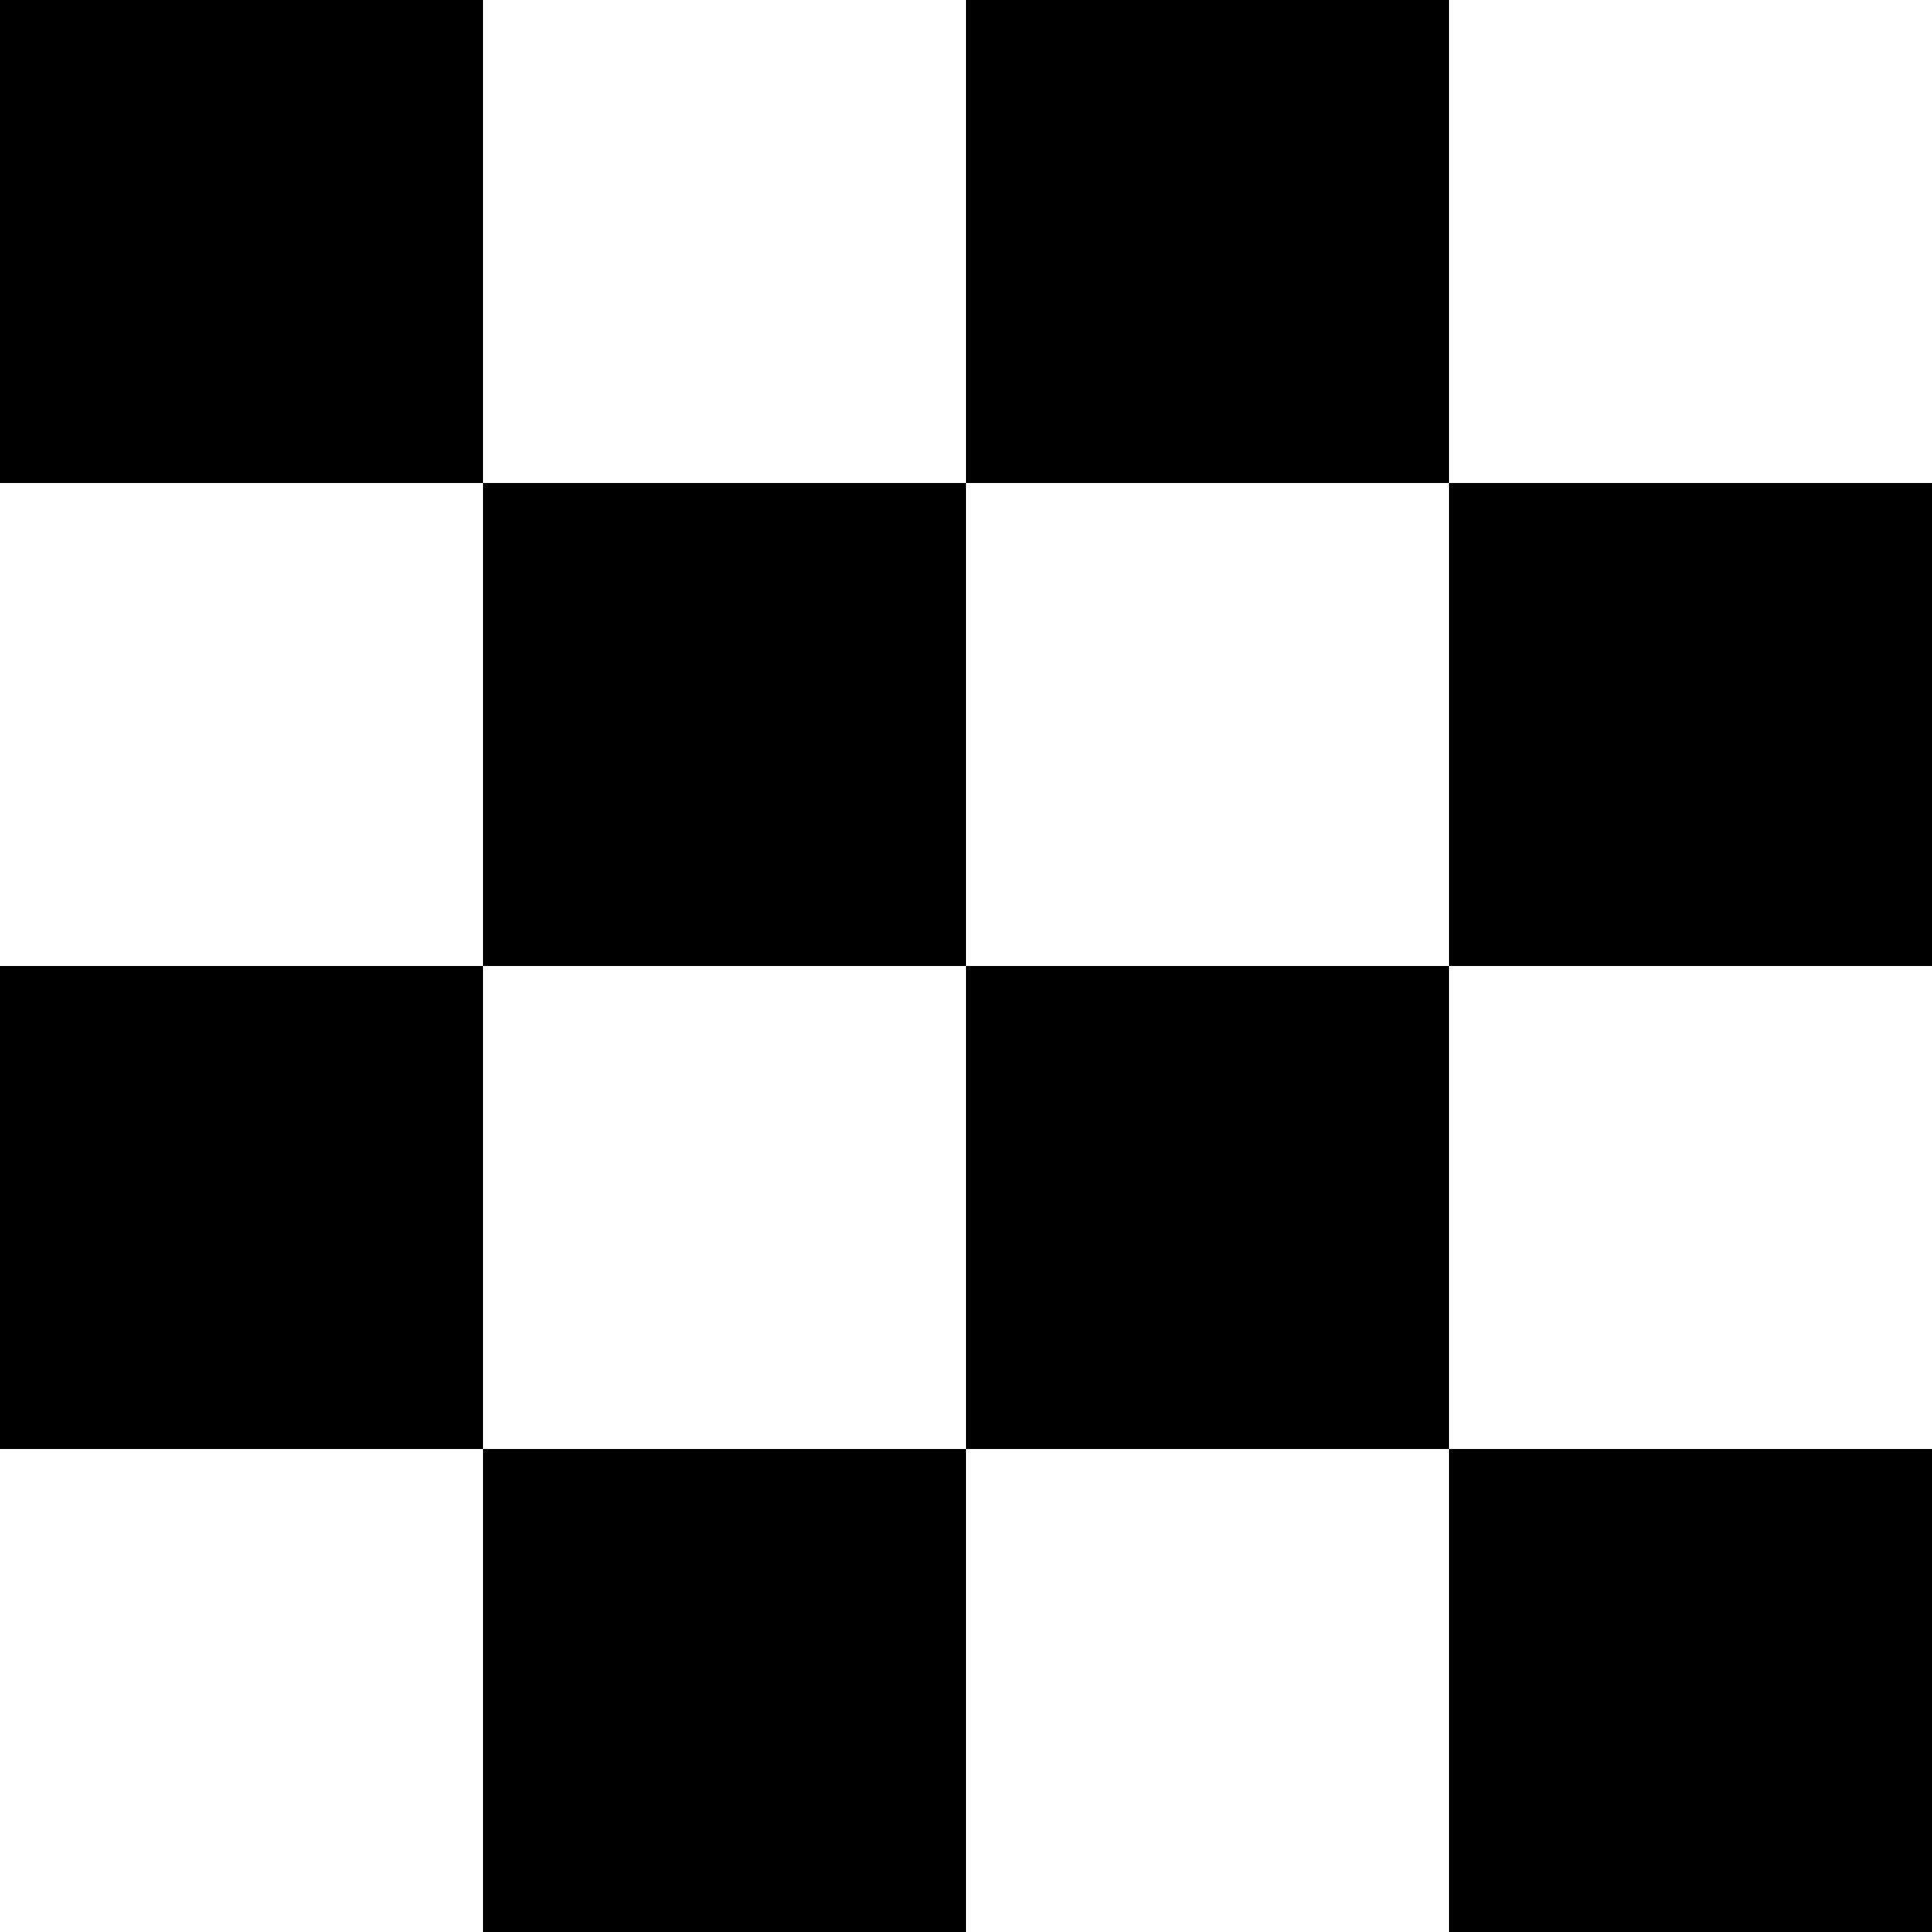
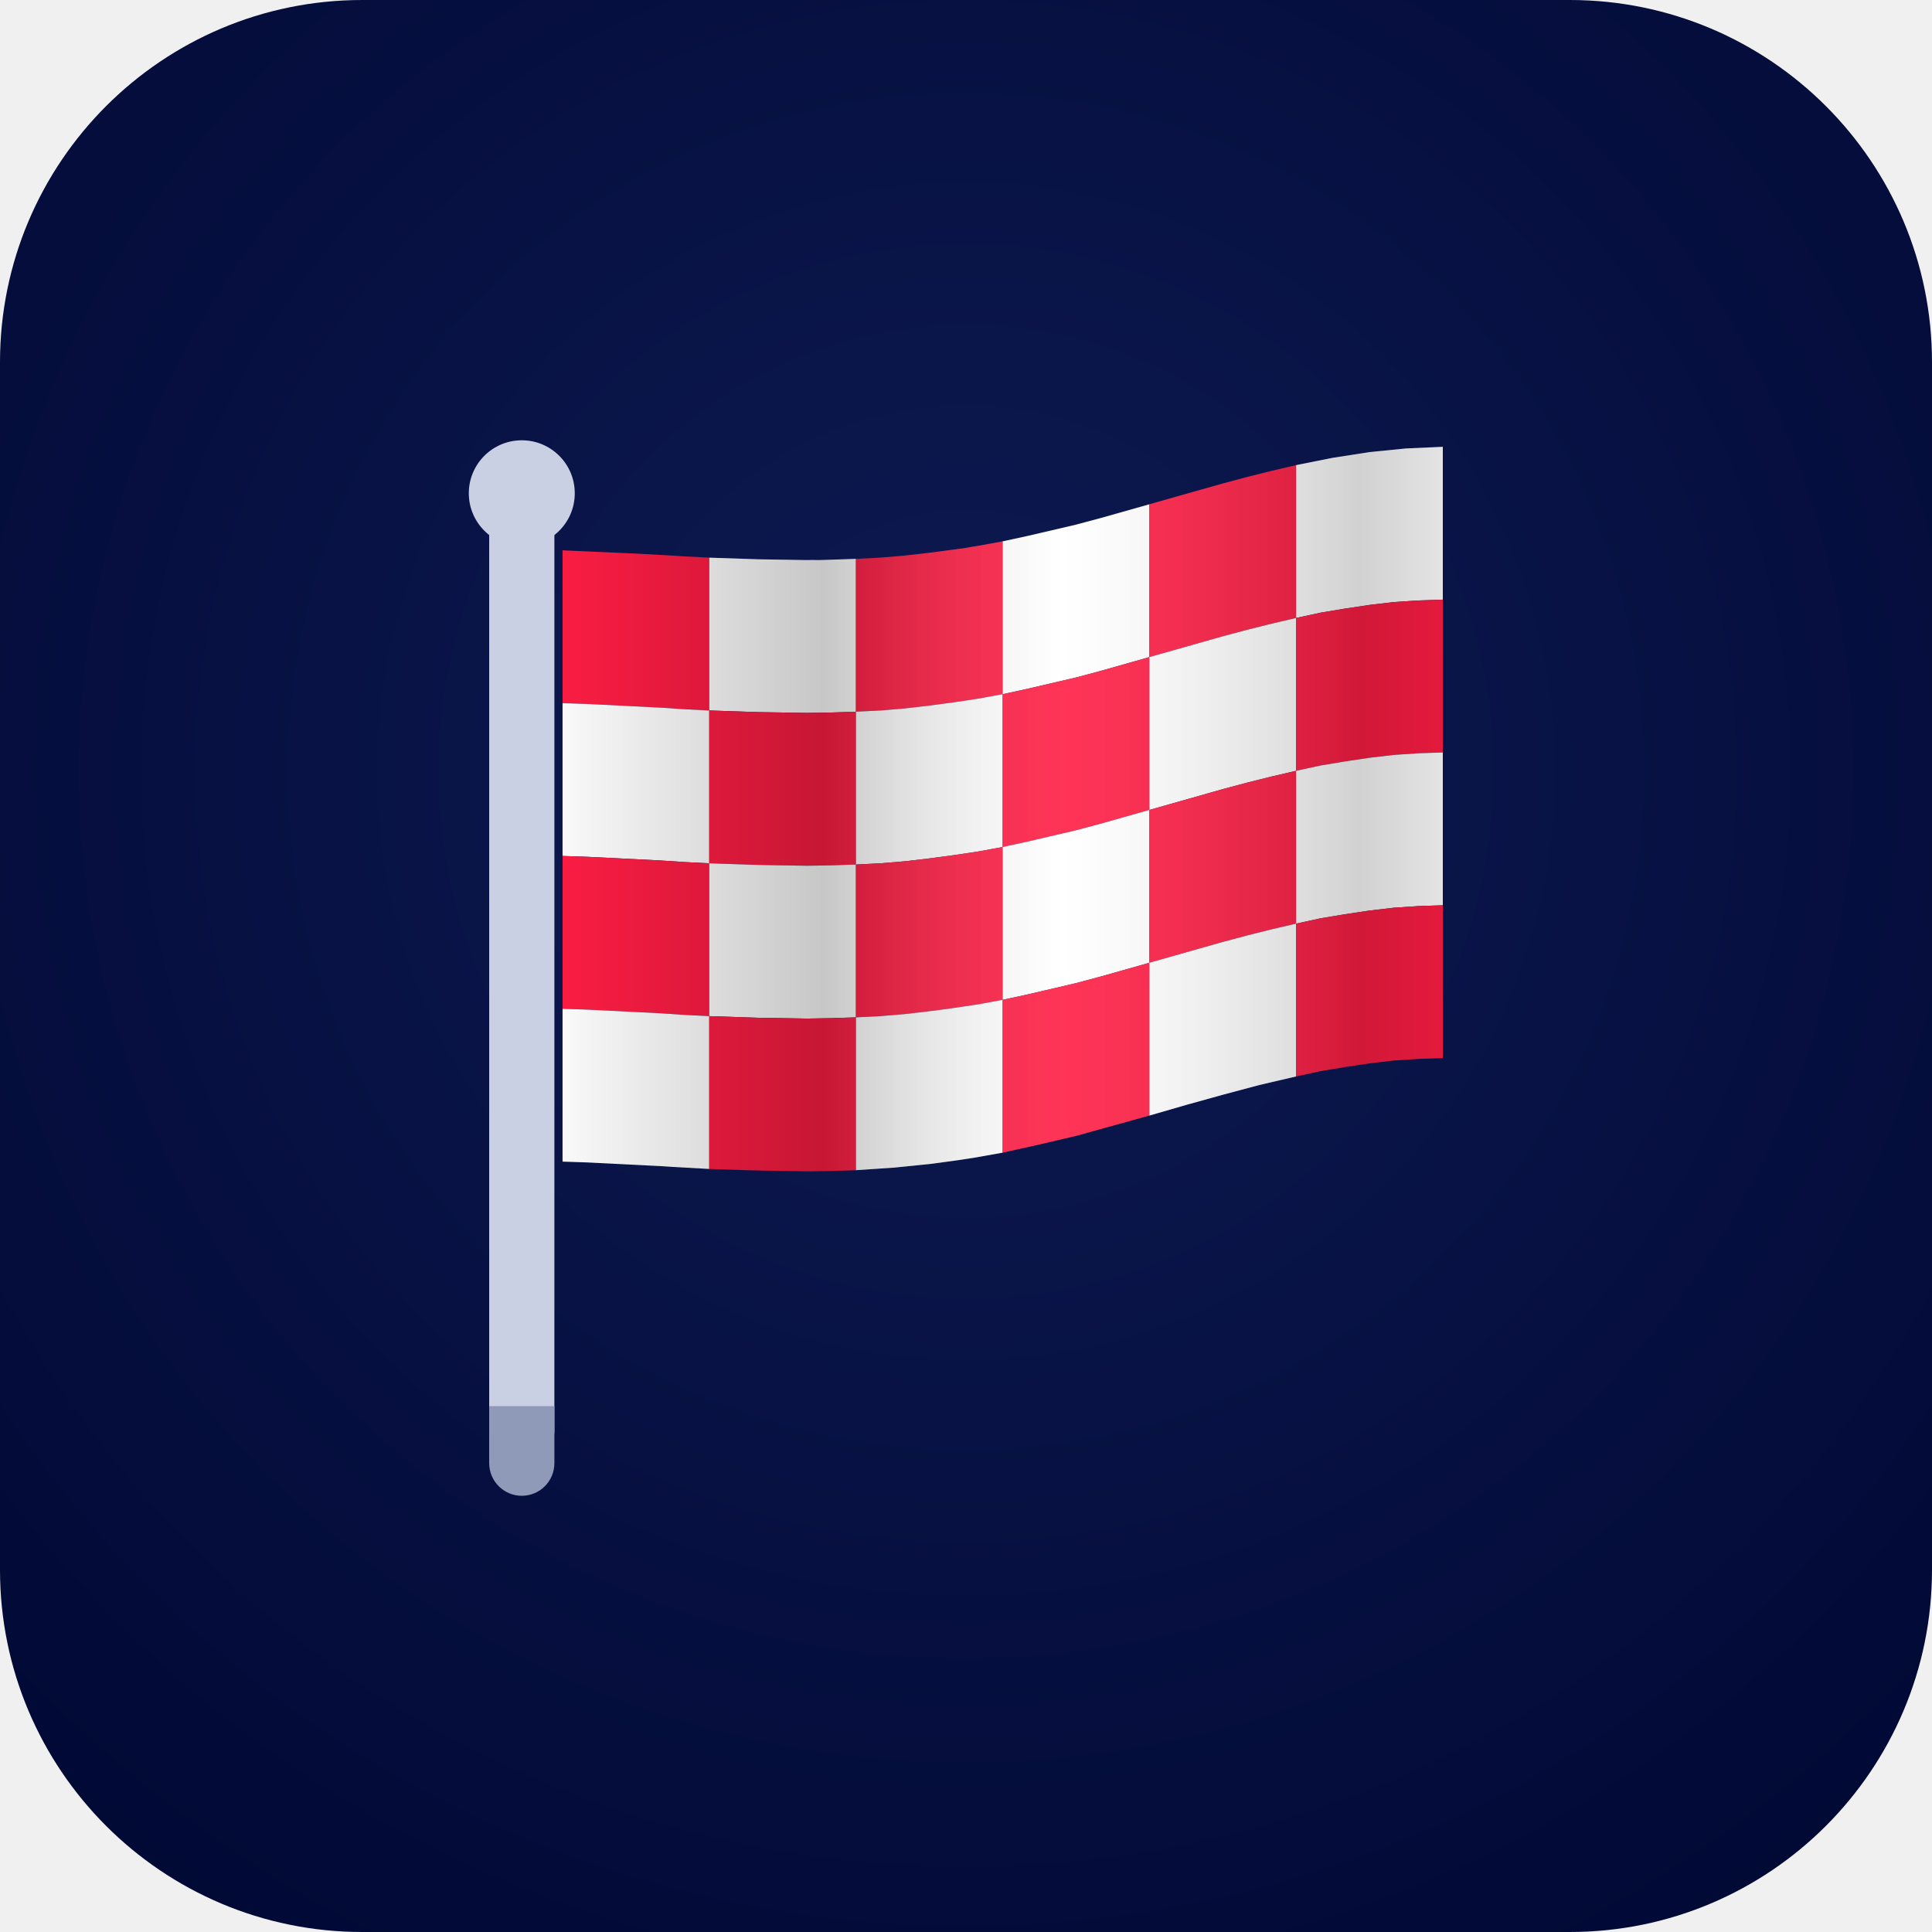
- <svg xmlns="http://www.w3.org/2000/svg" viewBox="0 0 32 32">
-   <rect width="32" height="32" fill="#fff" />
-   <rect x="0" y="0" width="8" height="8" fill="#000" />
-   <rect x="16" y="0" width="8" height="8" fill="#000" />
-   <rect x="8" y="8" width="8" height="8" fill="#000" />
-   <rect x="24" y="8" width="8" height="8" fill="#000" />
-   <rect x="0" y="16" width="8" height="8" fill="#000" />
-   <rect x="16" y="16" width="8" height="8" fill="#000" />
-   <rect x="8" y="24" width="8" height="8" fill="#000" />
-   <rect x="24" y="24" width="8" height="8" fill="#000" />
+ <svg xmlns="http://www.w3.org/2000/svg" viewBox="0 0 512 512" width="32" height="32">
+   <defs>
+     <radialGradient id="bg" cx="50%" cy="40%" r="75%">
+       <stop offset="0" stop-color="#0E1A52" />
+       <stop offset="1" stop-color="#000833" />
+     </radialGradient>
+     <linearGradient id="shade" x1="0" x2="1" y1="0" y2="0">
+       <stop offset="0" stop-color="#000" stop-opacity="0" />
+       <stop offset="0.3" stop-color="#000" stop-opacity="0.22" />
+       <stop offset="0.55" stop-color="#fff" stop-opacity="0.10" />
+       <stop offset="0.85" stop-color="#000" stop-opacity="0.18" />
+       <stop offset="1" stop-color="#000" stop-opacity="0.05" />
+     </linearGradient>
+     <clipPath id="fc">
+       <path d="M168.0,150.0 L177.0,150.4 L186.0,150.8 L195.0,151.3 L204.0,151.8 L213.0,152.1 L222.0,152.3 L231.0,152.4 L240.0,152.1 L249.0,151.5 L258.0,150.6 L267.0,149.4 L276.0,147.8 L285.0,145.8 L294.0,143.7 L303.0,141.2 L312.0,138.7 L321.0,136.1 L330.0,133.6 L339.0,131.2 L348.0,129.1 L357.0,127.3 L366.0,125.9 L375.0,125.0 L384.0,124.6 L384.0,124.6 L384.0,130.8 L384.0,137.1 L384.0,143.3 L384.0,149.6 L384.0,155.8 L384.0,162.1 L384.0,168.3 L384.0,174.6 L384.0,180.8 L384.0,187.1 L384.0,193.3 L384.0,199.6 L384.0,205.8 L384.0,212.1 L384.0,218.3 L384.0,224.6 L384.0,230.8 L384.0,237.1 L384.0,243.3 L384.0,249.6 L384.0,255.8 L384.0,262.1 L384.0,268.3 L384.0,274.6 L384.0,274.6 L375.0,275.0 L366.0,275.9 L357.0,277.3 L348.0,279.1 L339.0,281.2 L330.0,283.6 L321.0,286.1 L312.0,288.7 L303.0,291.2 L294.0,293.7 L285.0,295.8 L276.0,297.8 L267.0,299.4 L258.0,300.6 L249.0,301.5 L240.0,302.1 L231.0,302.4 L222.0,302.3 L213.0,302.1 L204.0,301.8 L195.0,301.3 L186.0,300.8 L177.0,300.4 L168.0,300.0Z" />
+     </clipPath>
+   </defs>
+   <rect width="512" height="512" rx="96" fill="url(#bg)" />
+   <g transform="translate(256 256) scale(1.08) translate(-267 -252)">
+     <rect x="150" y="138" width="16" height="236" rx="8" fill="#C9D0E4" />
+     <circle cx="158" cy="136" r="13" fill="#C9D0E4" />
+     <g clip-path="url(#fc)">
+       <path d="M168.0,150.0 L174.0,150.2 L180.0,150.5 L186.0,150.8 L192.0,151.1 L198.0,151.5 L204.0,151.8 L204.0,189.3 L198.0,189.0 L192.0,188.6 L186.0,188.3 L180.0,188.0 L174.0,187.7 L168.0,187.5Z" fill="#FF1D44" />
+       <path d="M204.0,151.8 L210.0,152.0 L216.0,152.2 L222.0,152.3 L228.0,152.4 L234.0,152.3 L240.0,152.1 L240.0,189.6 L234.0,189.8 L228.0,189.9 L222.0,189.8 L216.0,189.7 L210.0,189.5 L204.0,189.3Z" fill="#FFFFFF" />
+       <path d="M240.0,152.1 L246.0,151.8 L252.0,151.3 L258.0,150.6 L264.0,149.8 L270.0,148.9 L276.0,147.8 L276.0,185.3 L270.0,186.4 L264.0,187.3 L258.0,188.1 L252.0,188.8 L246.0,189.3 L240.0,189.6Z" fill="#FF1D44" />
+       <path d="M276.0,147.8 L282.0,146.5 L288.0,145.1 L294.0,143.7 L300.0,142.1 L306.0,140.4 L312.0,138.7 L312.0,176.2 L306.0,177.9 L300.0,179.6 L294.0,181.2 L288.0,182.6 L282.0,184.0 L276.0,185.3Z" fill="#FFFFFF" />
+       <path d="M312.0,138.7 L318.0,137.0 L324.0,135.3 L330.0,133.6 L336.0,132.0 L342.0,130.5 L348.0,129.1 L348.0,166.6 L342.0,168.0 L336.0,169.5 L330.0,171.1 L324.0,172.8 L318.0,174.5 L312.0,176.2Z" fill="#FF1D44" />
+       <path d="M348.0,129.1 L354.0,127.8 L360.0,126.8 L366.0,125.9 L372.0,125.2 L378.0,124.8 L384.0,124.6 L384.0,162.1 L378.0,162.3 L372.0,162.7 L366.0,163.4 L360.0,164.3 L354.0,165.3 L348.0,166.6Z" fill="#FFFFFF" />
+       <path d="M168.0,187.5 L174.0,187.7 L180.0,188.0 L186.0,188.3 L192.0,188.6 L198.0,189.0 L204.0,189.3 L204.0,226.8 L198.0,226.5 L192.0,226.1 L186.0,225.8 L180.0,225.5 L174.0,225.2 L168.0,225.0Z" fill="#FFFFFF" />
+       <path d="M204.0,189.3 L210.0,189.5 L216.0,189.7 L222.0,189.8 L228.0,189.9 L234.0,189.8 L240.0,189.6 L240.0,227.1 L234.0,227.3 L228.0,227.4 L222.0,227.3 L216.0,227.2 L210.0,227.0 L204.0,226.8Z" fill="#FF1D44" />
+       <path d="M240.0,189.6 L246.0,189.3 L252.0,188.8 L258.0,188.1 L264.0,187.3 L270.0,186.4 L276.0,185.3 L276.0,222.8 L270.0,223.9 L264.0,224.8 L258.0,225.6 L252.0,226.3 L246.0,226.8 L240.0,227.1Z" fill="#FFFFFF" />
+       <path d="M276.0,185.3 L282.0,184.0 L288.0,182.6 L294.0,181.2 L300.0,179.6 L306.0,177.9 L312.0,176.2 L312.0,213.7 L306.0,215.4 L300.0,217.1 L294.0,218.7 L288.0,220.1 L282.0,221.5 L276.0,222.8Z" fill="#FF1D44" />
+       <path d="M312.0,176.2 L318.0,174.5 L324.0,172.8 L330.0,171.1 L336.0,169.5 L342.0,168.0 L348.0,166.6 L348.0,204.1 L342.0,205.5 L336.0,207.0 L330.0,208.6 L324.0,210.3 L318.0,212.0 L312.0,213.7Z" fill="#FFFFFF" />
+       <path d="M348.0,166.6 L354.0,165.3 L360.0,164.3 L366.0,163.4 L372.0,162.7 L378.0,162.3 L384.0,162.1 L384.0,199.6 L378.0,199.8 L372.0,200.2 L366.0,200.9 L360.0,201.8 L354.0,202.8 L348.0,204.1Z" fill="#FF1D44" />
+       <path d="M168.0,225.0 L174.0,225.2 L180.0,225.5 L186.0,225.8 L192.0,226.1 L198.0,226.5 L204.0,226.8 L204.0,264.3 L198.0,264.0 L192.0,263.6 L186.0,263.3 L180.0,263.0 L174.0,262.7 L168.0,262.5Z" fill="#FF1D44" />
+       <path d="M204.0,226.8 L210.0,227.0 L216.0,227.2 L222.0,227.3 L228.0,227.4 L234.0,227.3 L240.0,227.1 L240.0,264.6 L234.0,264.8 L228.0,264.9 L222.0,264.8 L216.0,264.7 L210.0,264.5 L204.0,264.3Z" fill="#FFFFFF" />
+       <path d="M240.0,227.1 L246.0,226.8 L252.0,226.3 L258.0,225.6 L264.0,224.8 L270.0,223.9 L276.0,222.8 L276.0,260.3 L270.0,261.4 L264.0,262.3 L258.0,263.1 L252.0,263.8 L246.0,264.3 L240.0,264.6Z" fill="#FF1D44" />
+       <path d="M276.0,222.8 L282.0,221.5 L288.0,220.1 L294.0,218.7 L300.0,217.1 L306.0,215.4 L312.0,213.7 L312.0,251.2 L306.0,252.9 L300.0,254.6 L294.0,256.2 L288.0,257.6 L282.0,259.0 L276.0,260.3Z" fill="#FFFFFF" />
+       <path d="M312.0,213.7 L318.0,212.0 L324.0,210.3 L330.0,208.6 L336.0,207.0 L342.0,205.5 L348.0,204.1 L348.0,241.6 L342.0,243.0 L336.0,244.5 L330.0,246.1 L324.0,247.8 L318.0,249.5 L312.0,251.2Z" fill="#FF1D44" />
+       <path d="M348.0,204.1 L354.0,202.8 L360.0,201.8 L366.0,200.9 L372.0,200.2 L378.0,199.8 L384.0,199.6 L384.0,237.1 L378.0,237.3 L372.0,237.7 L366.0,238.4 L360.0,239.3 L354.0,240.3 L348.0,241.6Z" fill="#FFFFFF" />
+       <path d="M168.0,262.5 L174.0,262.7 L180.0,263.0 L186.0,263.3 L192.0,263.6 L198.0,264.0 L204.0,264.3 L204.0,301.8 L198.0,301.5 L192.0,301.1 L186.0,300.8 L180.0,300.5 L174.0,300.2 L168.0,300.0Z" fill="#FFFFFF" />
+       <path d="M204.0,264.3 L210.0,264.5 L216.0,264.7 L222.0,264.8 L228.0,264.9 L234.0,264.8 L240.0,264.6 L240.0,302.1 L234.0,302.3 L228.0,302.4 L222.0,302.3 L216.0,302.2 L210.0,302.0 L204.0,301.8Z" fill="#FF1D44" />
+       <path d="M240.0,264.6 L246.0,264.3 L252.0,263.8 L258.0,263.1 L264.0,262.3 L270.0,261.4 L276.0,260.3 L276.0,297.8 L270.0,298.9 L264.0,299.8 L258.0,300.6 L252.0,301.3 L246.0,301.8 L240.0,302.1Z" fill="#FFFFFF" />
+       <path d="M276.0,260.3 L282.0,259.0 L288.0,257.6 L294.0,256.2 L300.0,254.6 L306.0,252.9 L312.0,251.2 L312.0,288.7 L306.0,290.4 L300.0,292.1 L294.0,293.7 L288.0,295.1 L282.0,296.5 L276.0,297.8Z" fill="#FF1D44" />
+       <path d="M312.0,251.2 L318.0,249.5 L324.0,247.8 L330.0,246.1 L336.0,244.5 L342.0,243.0 L348.0,241.6 L348.0,279.1 L342.0,280.5 L336.0,282.0 L330.0,283.6 L324.0,285.3 L318.0,287.0 L312.0,288.7Z" fill="#FFFFFF" />
+       <path d="M348.0,241.6 L354.0,240.3 L360.0,239.3 L366.0,238.4 L372.0,237.7 L378.0,237.3 L384.0,237.1 L384.0,274.6 L378.0,274.8 L372.0,275.2 L366.0,275.9 L360.0,276.8 L354.0,277.8 L348.0,279.1Z" fill="#FF1D44" />
+       <rect x="160" y="100" width="240" height="240" fill="url(#shade)" />
+     </g>
+     <path d="M150 360 h16 v14 a8 8 0 0 1 -16 0z" fill="#8F99B8" />
+   </g>
</svg>
